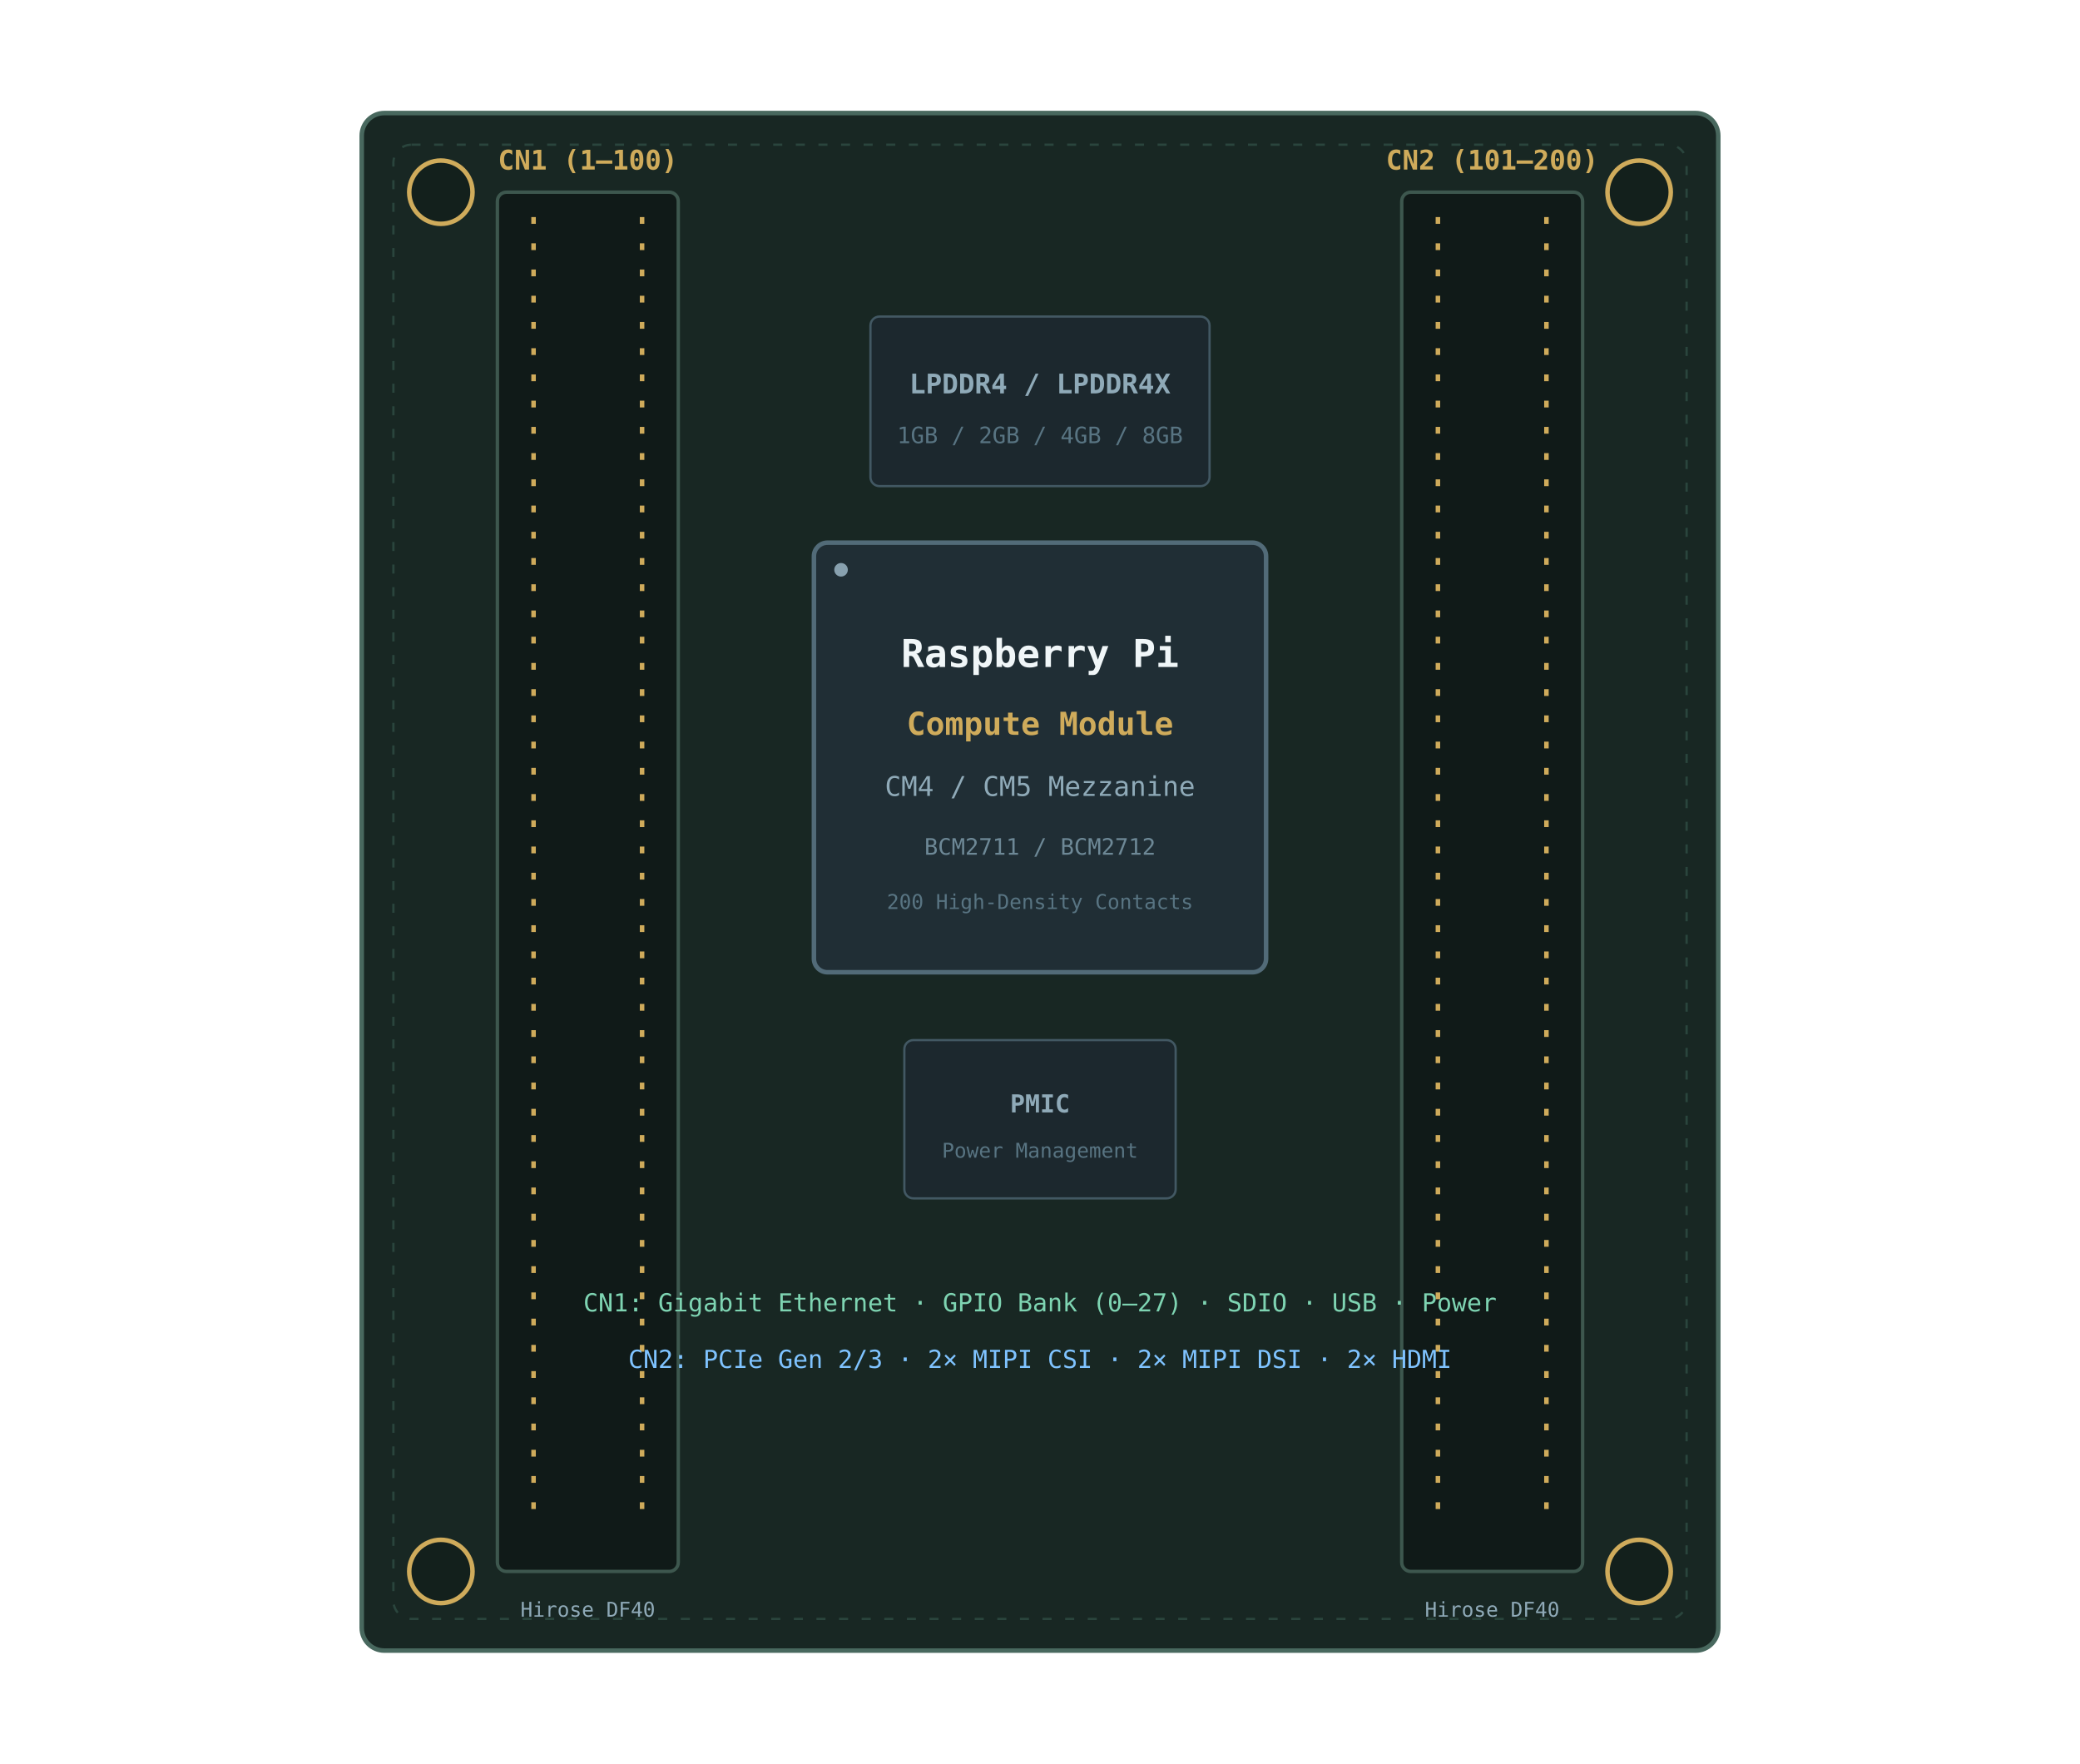
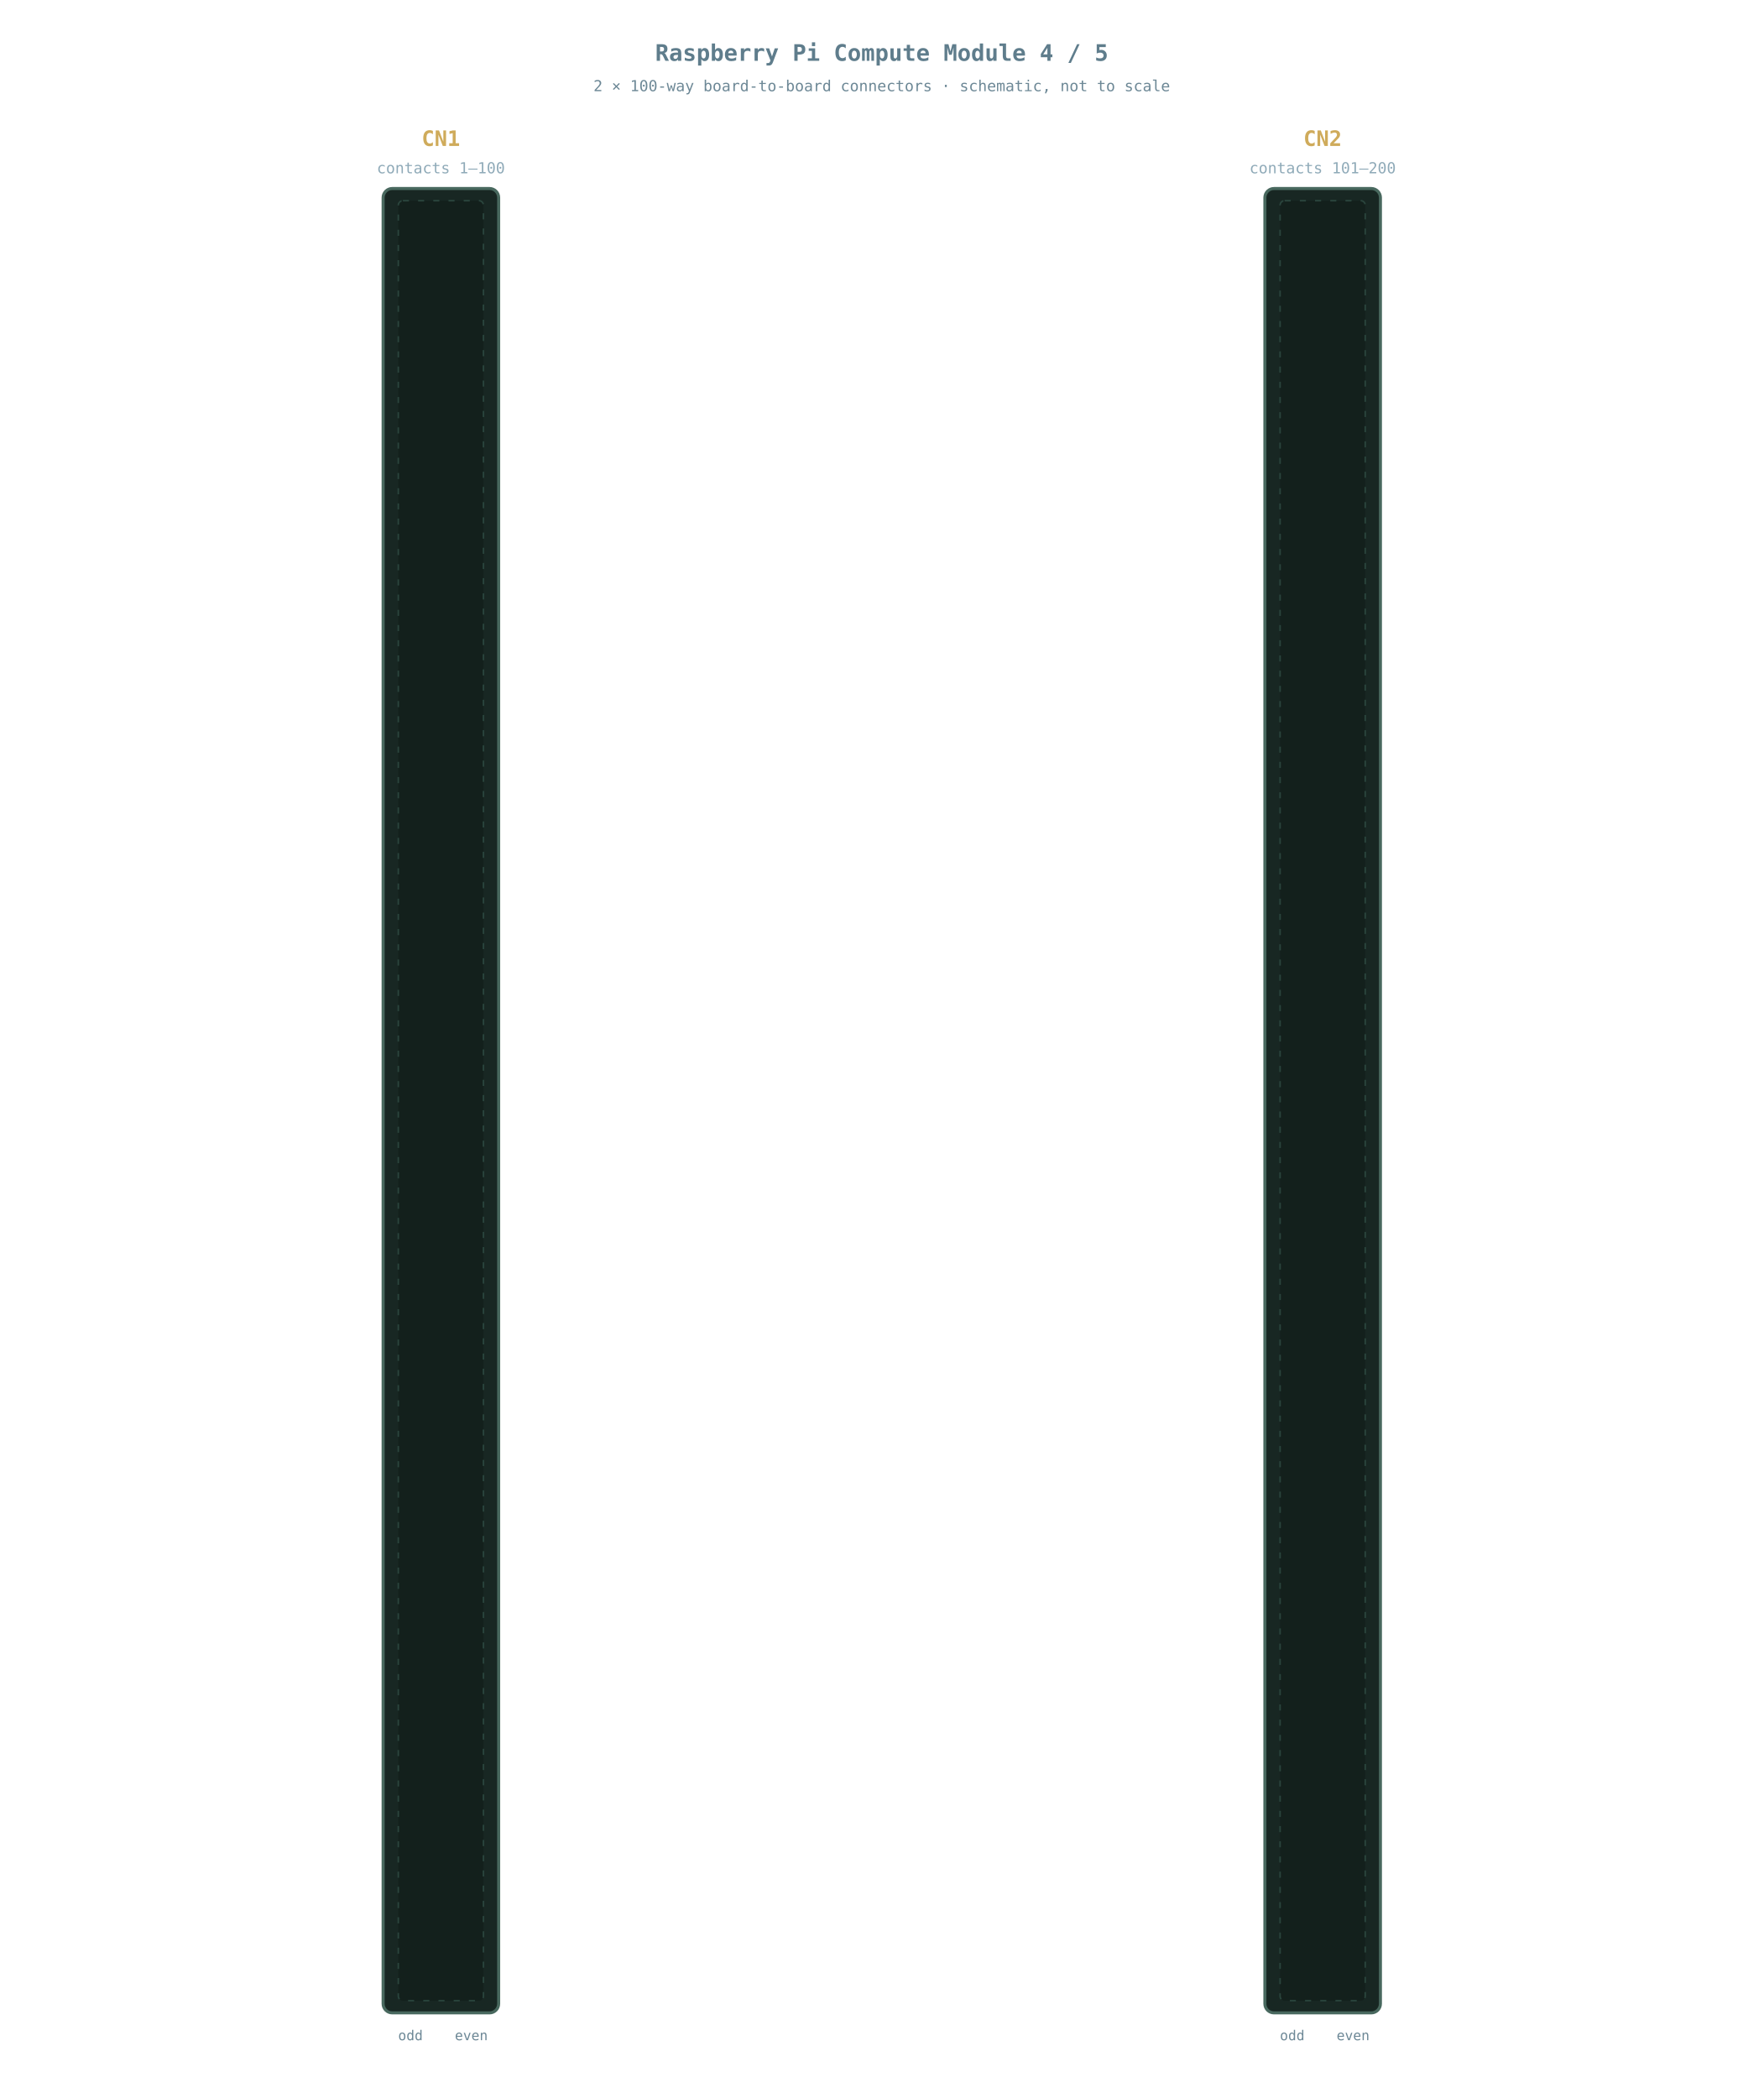
- <svg xmlns="http://www.w3.org/2000/svg" width="920" height="780" viewBox="0 0 920 780">
+ <svg xmlns="http://www.w3.org/2000/svg" width="1160" height="1380" viewBox="0 0 1160 1380">
  <g font-family="monospace" text-anchor="middle">
-     <rect x="160" y="50" width="600" height="680" rx="10" fill="#182723" stroke="#48685e" stroke-width="2" />
-     <rect x="174" y="64" width="572" height="652" rx="8" fill="none" stroke="#2a453d" stroke-dasharray="4 6" />
-     <circle cx="195" cy="85" r="14" fill="#13201c" stroke="#cfab5b" stroke-width="2" />
-     <circle cx="725" cy="85" r="14" fill="#13201c" stroke="#cfab5b" stroke-width="2" />
-     <circle cx="195" cy="695" r="14" fill="#13201c" stroke="#cfab5b" stroke-width="2" />
-     <circle cx="725" cy="695" r="14" fill="#13201c" stroke="#cfab5b" stroke-width="2" />
-     <rect x="360" y="240" width="200" height="190" rx="6" fill="#202e35" stroke="#526b78" stroke-width="2" />
-     <circle cx="372" cy="252" r="3" fill="#88a1af" />
-     <text x="460" y="295" font-size="17" font-weight="bold" fill="#f0f6f8">Raspberry Pi</text>
-     <text x="460" y="325" font-size="14" font-weight="bold" fill="#cfab5b">Compute Module</text>
-     <text x="460" y="352" font-size="12" fill="#8faab8">CM4 / CM5 Mezzanine</text>
-     <text x="460" y="378" font-size="10" fill="#6d8896">BCM2711 / BCM2712</text>
-     <text x="460" y="402" font-size="9" fill="#587482">200 High-Density Contacts</text>
-     <rect x="385" y="140" width="150" height="75" rx="4" fill="#1c282e" stroke="#425863" />
-     <text x="460" y="174" font-size="12" font-weight="bold" fill="#8faab8">LPDDR4 / LPDDR4X</text>
-     <text x="460" y="196" font-size="10" fill="#587482">1GB / 2GB / 4GB / 8GB</text>
-     <rect x="400" y="460" width="120" height="70" rx="4" fill="#1c282e" stroke="#425863" />
-     <text x="460" y="492" font-size="11" font-weight="bold" fill="#8faab8">PMIC</text>
-     <text x="460" y="512" font-size="9" fill="#587482">Power Management</text>
-     <rect x="220" y="85" width="80" height="610" rx="4" fill="#101a18" stroke="#3d574e" stroke-width="1.5" />
-     <text x="260" y="75" font-size="12" font-weight="bold" fill="#cfab5b">CN1 (1–100)</text>
-     <text x="260" y="715" font-size="9" fill="#8faab8">Hirose DF40</text>
-     <line x1="236" y1="96" x2="236" y2="670" stroke="#cfab5b" stroke-width="2" stroke-dasharray="3 8.6" />
-     <line x1="284" y1="96" x2="284" y2="670" stroke="#cfab5b" stroke-width="2" stroke-dasharray="3 8.6" />
-     <rect x="620" y="85" width="80" height="610" rx="4" fill="#101a18" stroke="#3d574e" stroke-width="1.5" />
-     <text x="660" y="75" font-size="12" font-weight="bold" fill="#cfab5b">CN2 (101–200)</text>
-     <text x="660" y="715" font-size="9" fill="#8faab8">Hirose DF40</text>
-     <line x1="636" y1="96" x2="636" y2="670" stroke="#cfab5b" stroke-width="2" stroke-dasharray="3 8.6" />
-     <line x1="684" y1="96" x2="684" y2="670" stroke="#cfab5b" stroke-width="2" stroke-dasharray="3 8.6" />
-     <text x="460" y="580" font-size="11" fill="#7ed4b2">CN1: Gigabit Ethernet · GPIO Bank (0–27) · SDIO · USB · Power</text>
-     <text x="460" y="605" font-size="11" fill="#7fc3ff">CN2: PCIe Gen 2/3 · 2× MIPI CSI · 2× MIPI DSI · 2× HDMI</text>
+     <text x="290" y="96" font-size="14" font-weight="bold" fill="#cfab5b">CN1</text>
+     <text x="290" y="114" font-size="10" fill="#8faab8">contacts 1–100</text>
+     <rect x="252" y="124" width="76" height="1200" rx="6" fill="#182723" stroke="#48685e" stroke-width="2" />
+     <rect x="262" y="132" width="56" height="1184" rx="3" fill="#13201c" stroke="#2a453d" stroke-dasharray="4 6" />
+     <text x="270" y="1342" font-size="9" fill="#6d8896">odd</text>
+     <text x="310" y="1342" font-size="9" fill="#6d8896">even</text>
+     <text x="870" y="96" font-size="14" font-weight="bold" fill="#cfab5b">CN2</text>
+     <text x="870" y="114" font-size="10" fill="#8faab8">contacts 101–200</text>
+     <rect x="832" y="124" width="76" height="1200" rx="6" fill="#182723" stroke="#48685e" stroke-width="2" />
+     <rect x="842" y="132" width="56" height="1184" rx="3" fill="#13201c" stroke="#2a453d" stroke-dasharray="4 6" />
+     <text x="850" y="1342" font-size="9" fill="#6d8896">odd</text>
+     <text x="890" y="1342" font-size="9" fill="#6d8896">even</text>
+     <text x="580" y="40" font-size="15" font-weight="bold" fill="#5f7d8c">Raspberry Pi Compute Module 4 / 5</text>
+     <text x="580" y="60" font-size="10" fill="#6d8896">2 × 100-way board-to-board connectors · schematic, not to scale</text>
  </g>
</svg>
